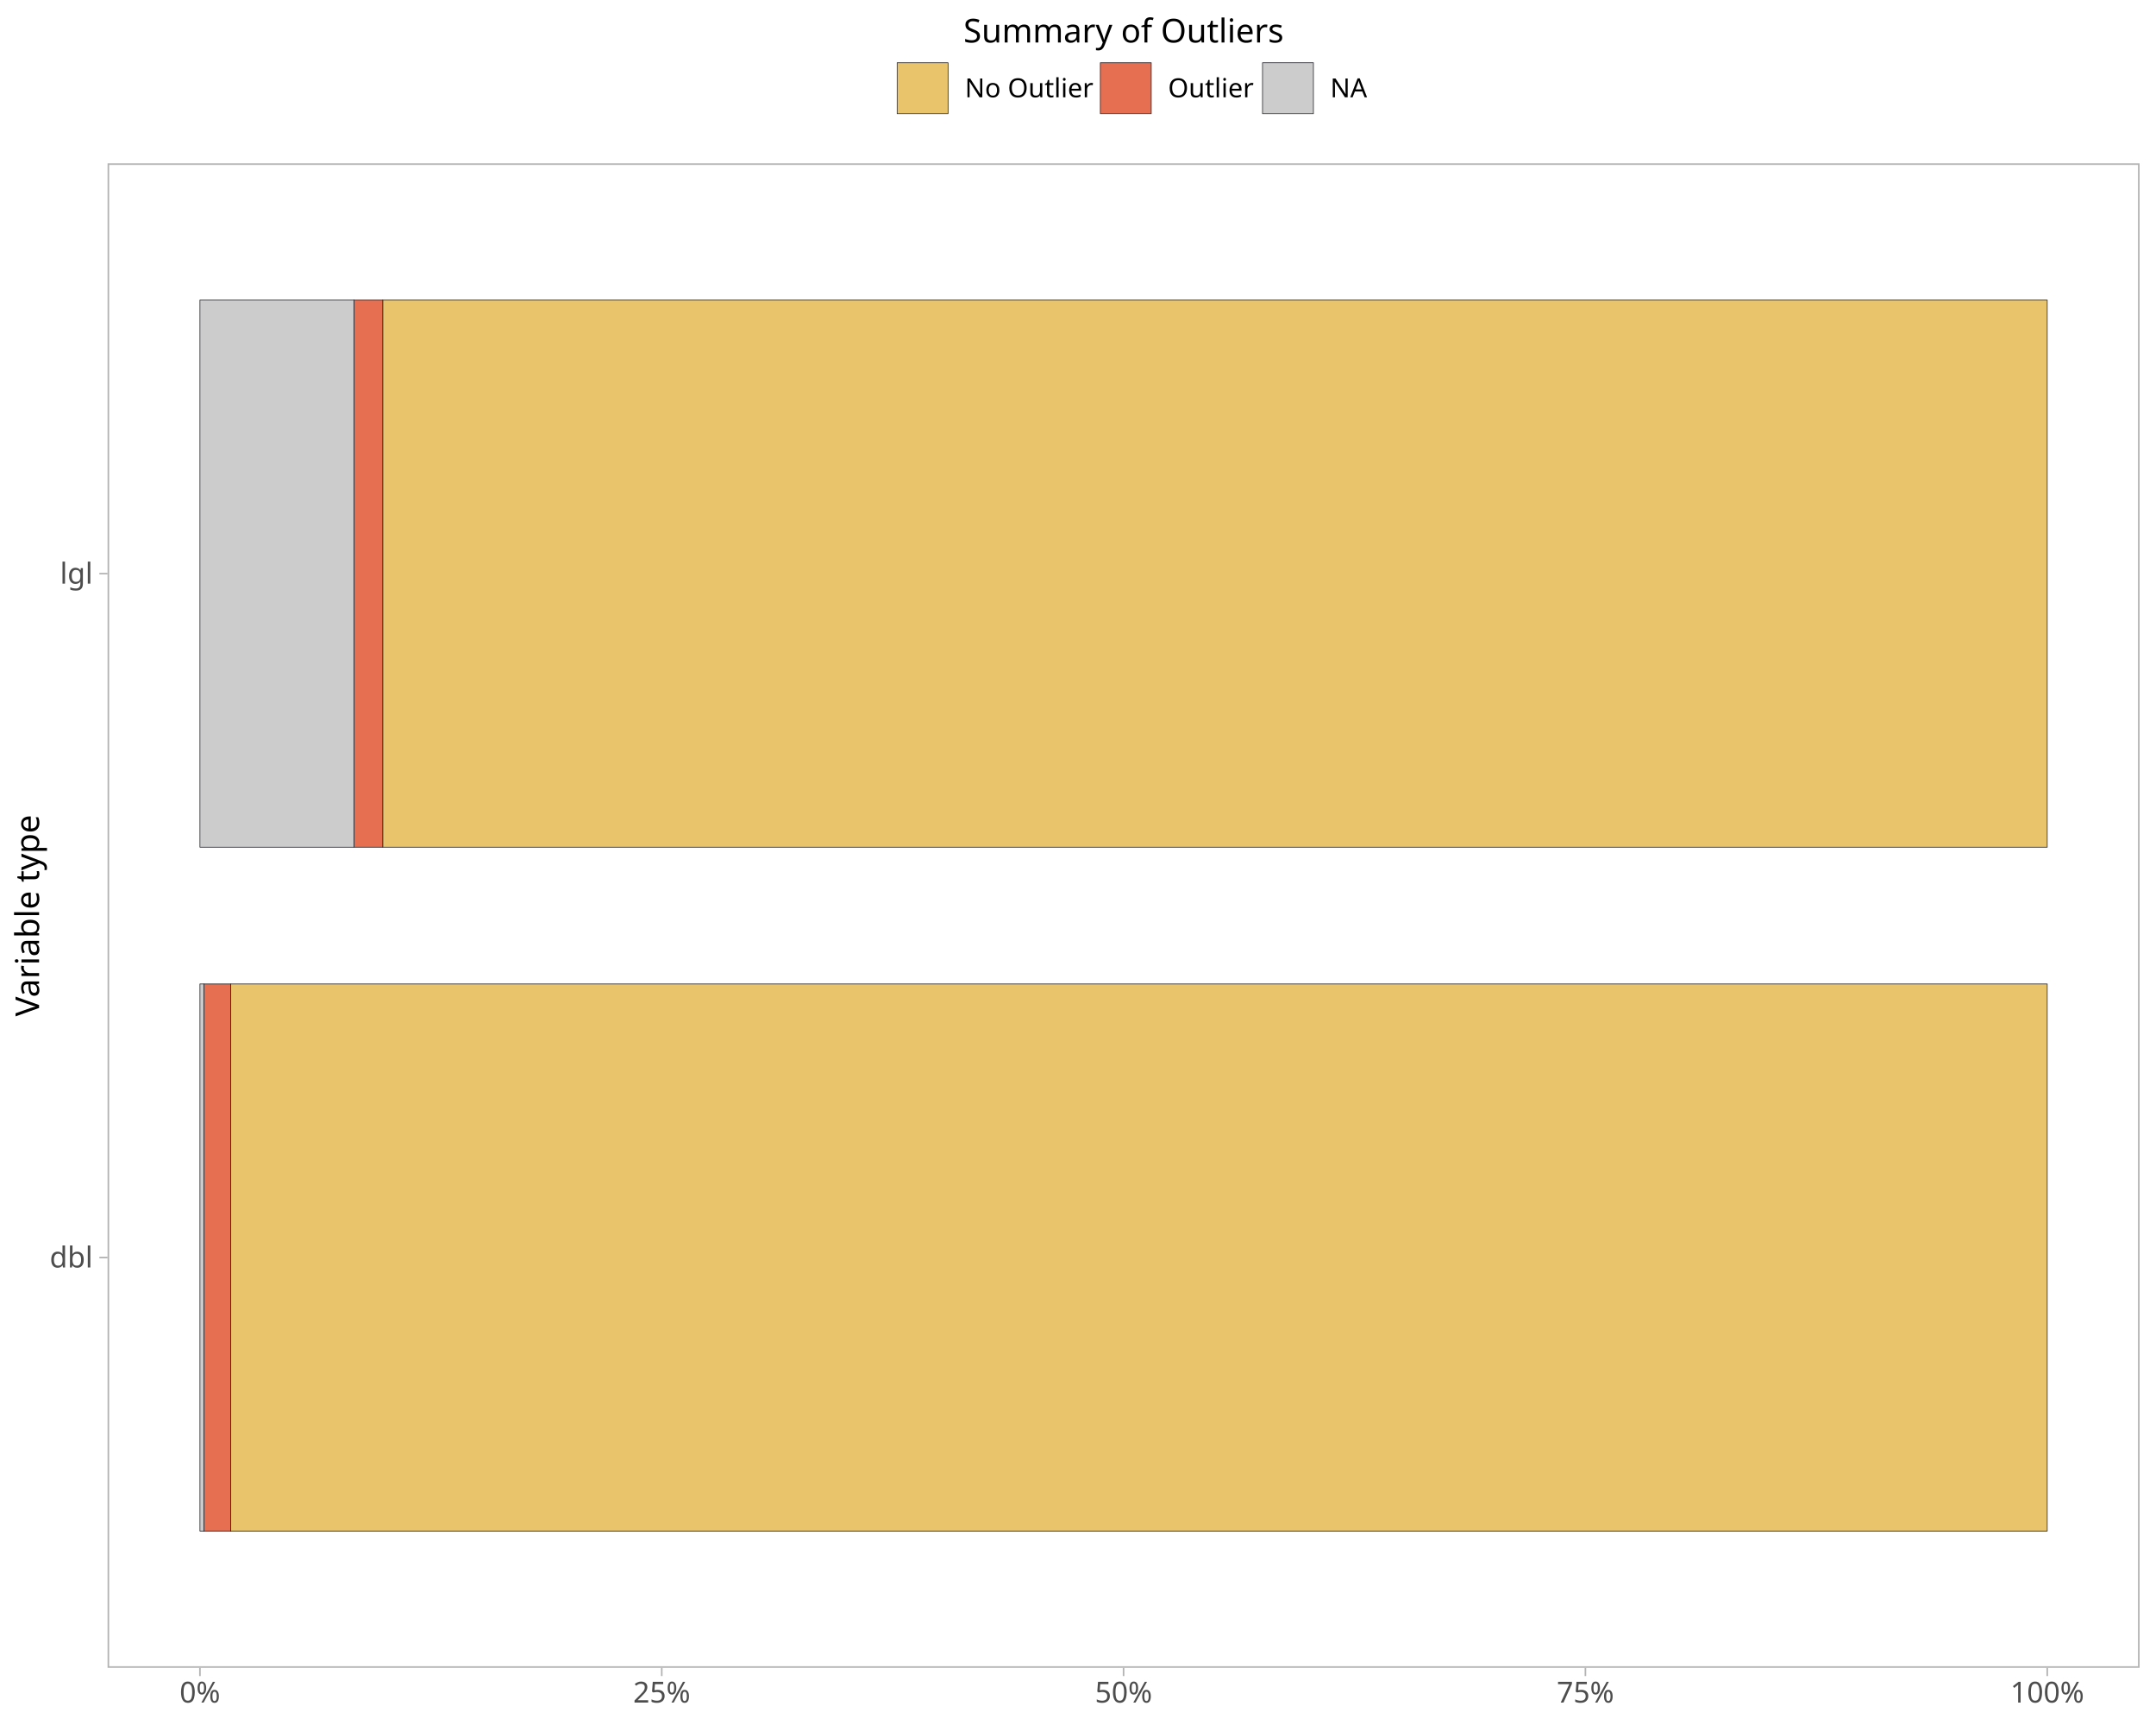
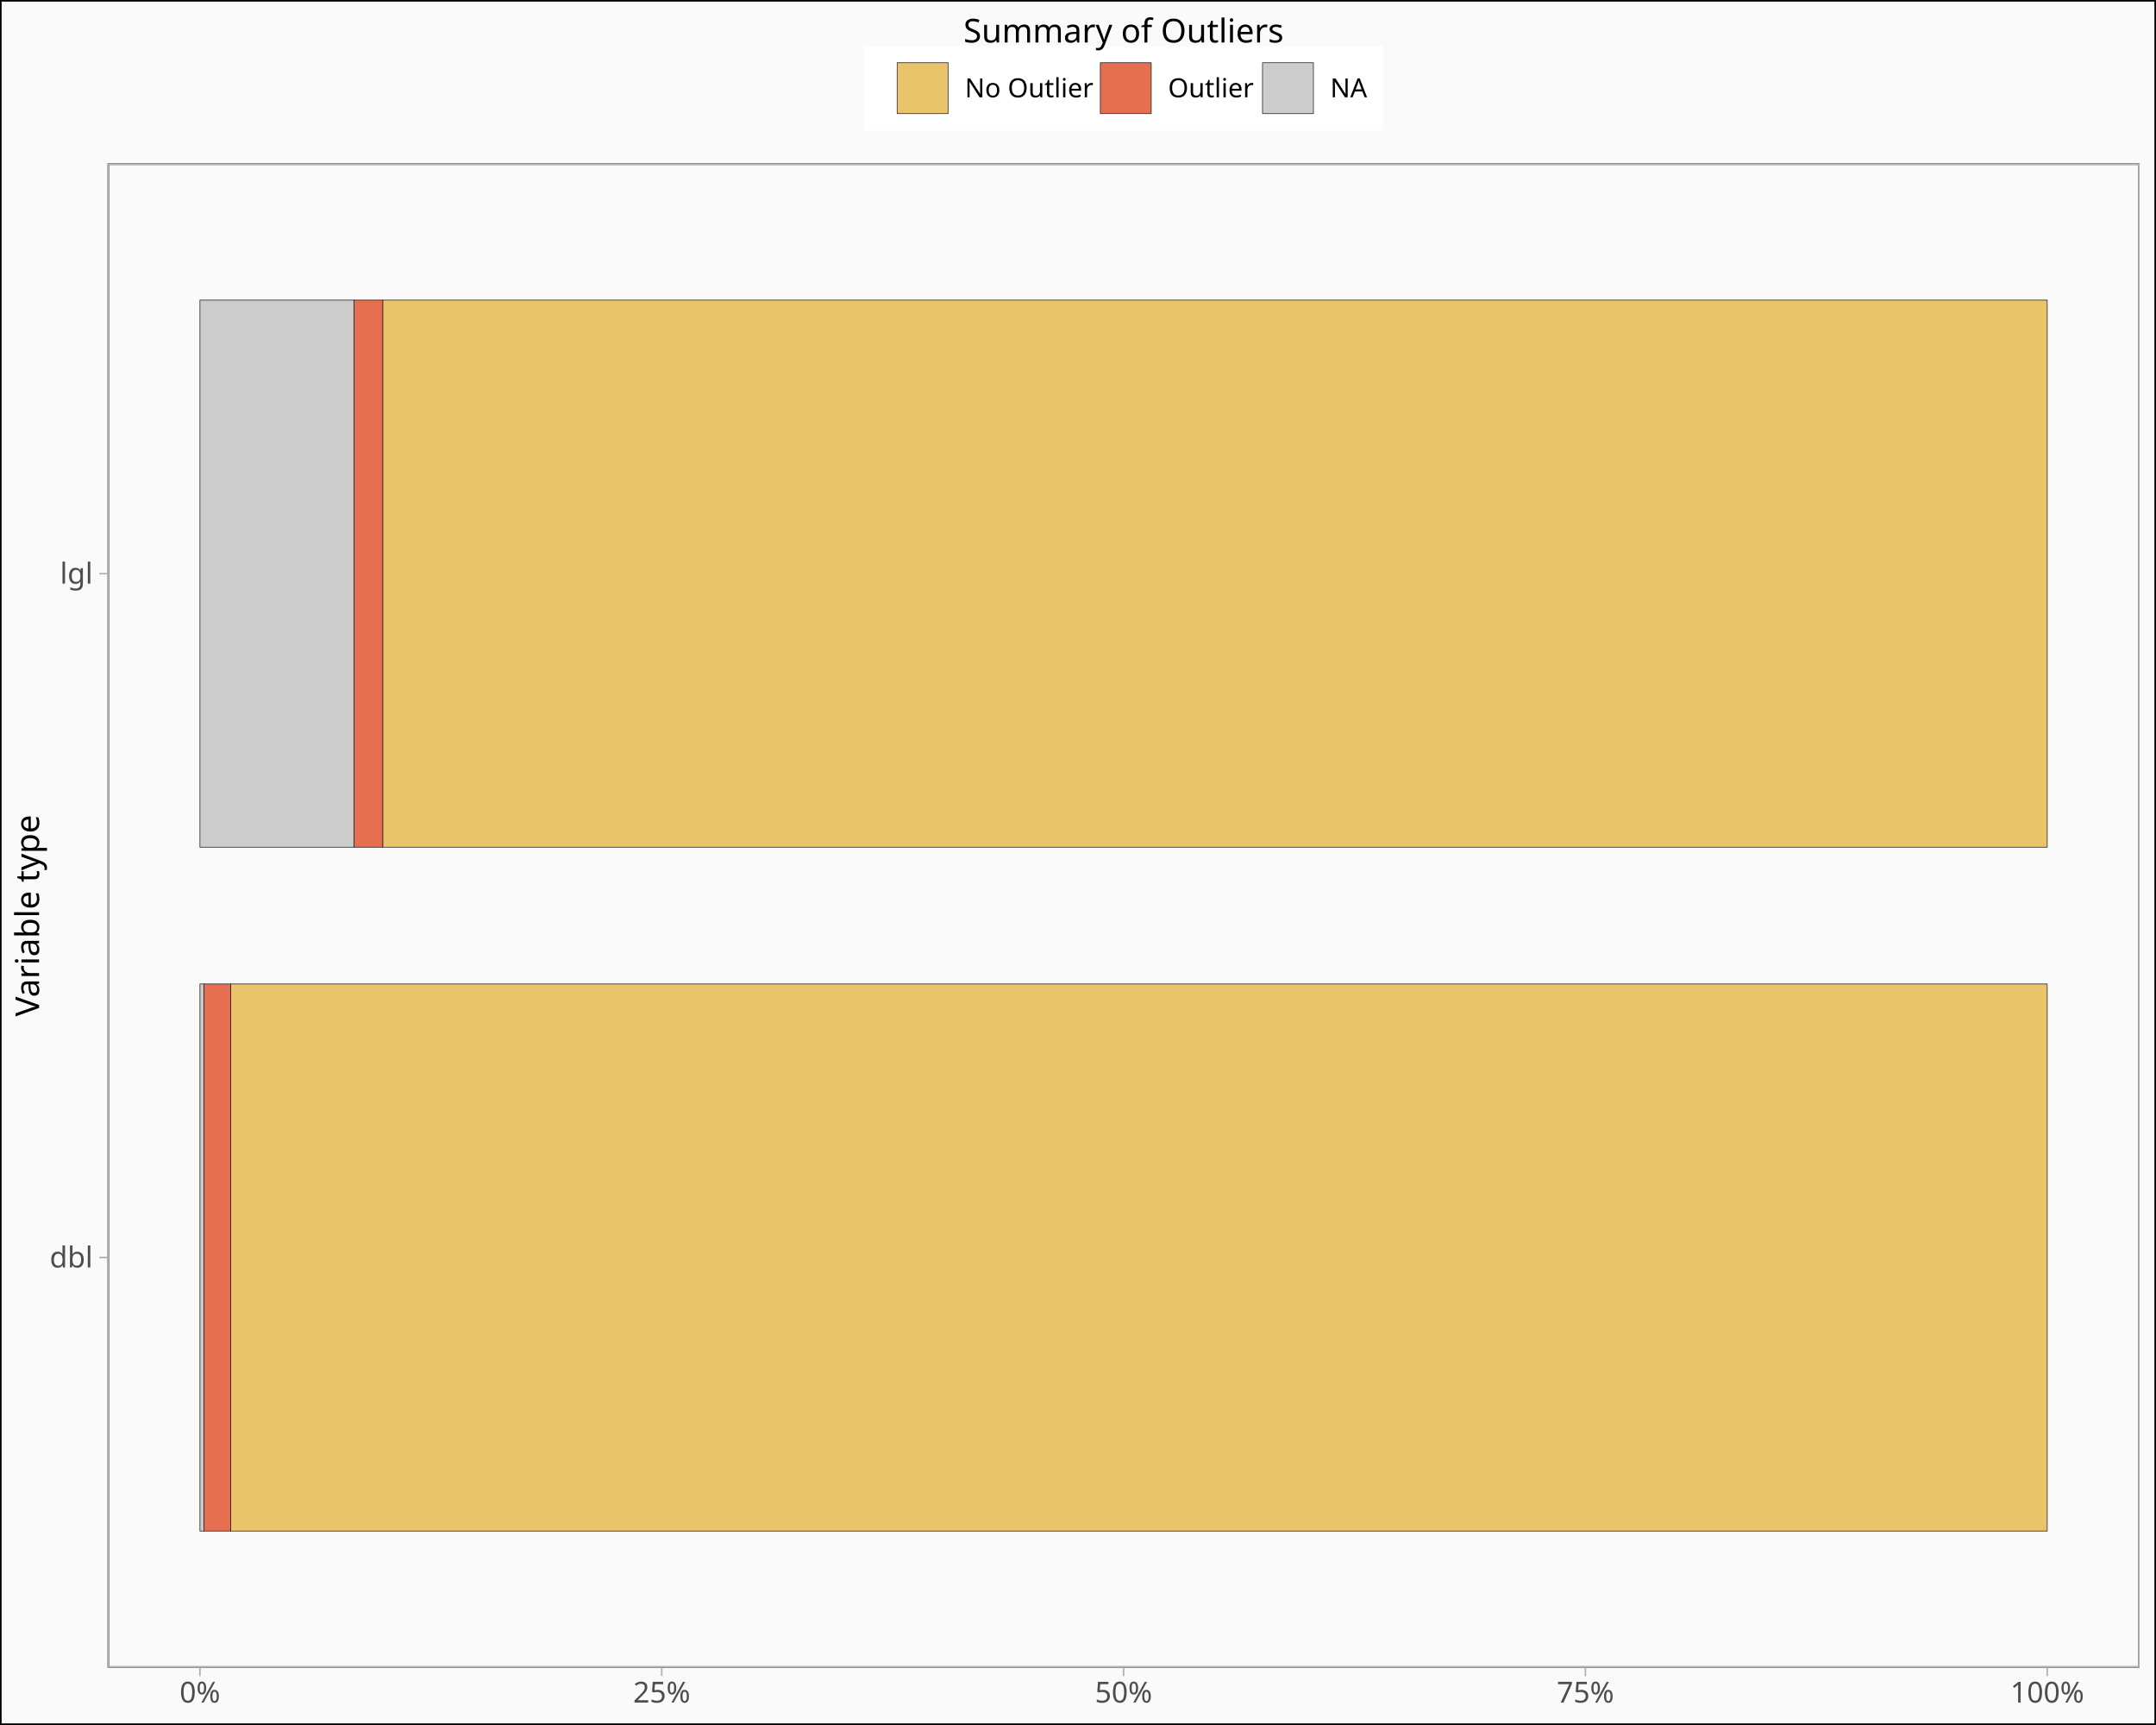
<svg xmlns="http://www.w3.org/2000/svg" class="svglite" data-engine-version="2.0" width="720.00pt" height="576.00pt" viewBox="0 0 720.00 576.00">
  <defs>
    <style type="text/css">
    .svglite line, .svglite polyline, .svglite polygon, .svglite path, .svglite rect, .svglite circle {
      fill: none;
      stroke: #000000;
      stroke-linecap: round;
      stroke-linejoin: round;
      stroke-miterlimit: 10.00;
    }
  </style>
  </defs>
  <rect width="100%" height="100%" style="stroke: none; fill: #FFFFFF;" />
  <defs>
    <clipPath id="cpMC4wMHw3MjAuMDB8MC4wMHw1NzYuMDA=">
      <rect x="0.00" y="0.00" width="720.00" height="576.00" />
    </clipPath>
  </defs>
  <g clip-path="url(#cpMC4wMHw3MjAuMDB8MC4wMHw1NzYuMDA=)">
-     <rect x="0.00" y="0.00" width="720.00" height="576.00" style="stroke-width: 1.07; stroke: #FFFFFF; fill: #FFFFFF;" />
+     <rect x="0.00" y="0.00" width="720.00" height="576.00" style="stroke-width: 1.07; fill: #FAFAFA;" />
  </g>
  <defs>
    <clipPath id="cpMzUuOTJ8NzE0LjUyfDU0LjUzfDU1Ni45Mg==">
      <rect x="35.92" y="54.53" width="678.60" height="502.39" />
    </clipPath>
  </defs>
  <g clip-path="url(#cpMzUuOTJ8NzE0LjUyfDU0LjUzfDU1Ni45Mg==)">
-     <rect x="35.92" y="54.53" width="678.60" height="502.39" style="stroke-width: 1.07; stroke: none; fill: #FFFFFF;" />
+     <rect x="35.92" y="54.53" width="678.60" height="502.39" style="stroke-width: 1.07; fill: #FAFAFA;" />
    <rect x="77.05" y="328.56" width="606.63" height="182.69" style="stroke-width: 0.21; stroke: #16161D; stroke-linecap: butt; stroke-linejoin: miter; fill: #E9C46A;" />
    <rect x="68.05" y="328.56" width="9.00" height="182.69" style="stroke-width: 0.21; stroke: #16161D; stroke-linecap: butt; stroke-linejoin: miter; fill: #E76F51;" />
    <rect x="66.77" y="328.56" width="1.29" height="182.69" style="stroke-width: 0.21; stroke: #16161D; stroke-linecap: butt; stroke-linejoin: miter; fill: #CCCCCC;" />
    <rect x="127.82" y="100.20" width="555.86" height="182.69" style="stroke-width: 0.21; stroke: #16161D; stroke-linecap: butt; stroke-linejoin: miter; fill: #E9C46A;" />
    <rect x="118.18" y="100.20" width="9.64" height="182.69" style="stroke-width: 0.21; stroke: #16161D; stroke-linecap: butt; stroke-linejoin: miter; fill: #E76F51;" />
    <rect x="66.77" y="100.20" width="51.41" height="182.69" style="stroke-width: 0.21; stroke: #16161D; stroke-linecap: butt; stroke-linejoin: miter; fill: #CCCCCC;" />
    <rect x="35.92" y="54.53" width="678.60" height="502.39" style="stroke-width: 1.07; stroke: #B3B3B3;" />
  </g>
  <g clip-path="url(#cpMC4wMHw3MjAuMDB8MC4wMHw1NzYuMDA=)">
    <text x="30.99" y="423.23" text-anchor="end" style="font-size: 9.68px; fill: #4D4D4D; font-family: sans;" textLength="12.92px" lengthAdjust="spacingAndGlyphs">dbl</text>
    <text x="30.99" y="194.88" text-anchor="end" style="font-size: 9.68px; fill: #4D4D4D; font-family: sans;" textLength="9.68px" lengthAdjust="spacingAndGlyphs">lgl</text>
    <polyline points="33.18,419.90 35.92,419.90 " style="stroke-width: 0.53; stroke: #B3B3B3; stroke-linecap: butt;" />
    <polyline points="33.18,191.55 35.92,191.55 " style="stroke-width: 0.53; stroke: #B3B3B3; stroke-linecap: butt;" />
    <polyline points="66.77,559.66 66.77,556.92 " style="stroke-width: 0.53; stroke: #B3B3B3; stroke-linecap: butt;" />
    <polyline points="220.99,559.66 220.99,556.92 " style="stroke-width: 0.53; stroke: #B3B3B3; stroke-linecap: butt;" />
    <polyline points="375.22,559.66 375.22,556.92 " style="stroke-width: 0.53; stroke: #B3B3B3; stroke-linecap: butt;" />
    <polyline points="529.45,559.66 529.45,556.92 " style="stroke-width: 0.53; stroke: #B3B3B3; stroke-linecap: butt;" />
    <polyline points="683.68,559.66 683.68,556.92 " style="stroke-width: 0.53; stroke: #B3B3B3; stroke-linecap: butt;" />
    <text x="66.77" y="568.51" text-anchor="middle" style="font-size: 9.68px; fill: #4D4D4D; font-family: sans;" textLength="13.99px" lengthAdjust="spacingAndGlyphs">0%</text>
    <text x="220.99" y="568.51" text-anchor="middle" style="font-size: 9.68px; fill: #4D4D4D; font-family: sans;" textLength="19.38px" lengthAdjust="spacingAndGlyphs">25%</text>
    <text x="375.22" y="568.51" text-anchor="middle" style="font-size: 9.68px; fill: #4D4D4D; font-family: sans;" textLength="19.38px" lengthAdjust="spacingAndGlyphs">50%</text>
    <text x="529.45" y="568.51" text-anchor="middle" style="font-size: 9.68px; fill: #4D4D4D; font-family: sans;" textLength="19.38px" lengthAdjust="spacingAndGlyphs">75%</text>
    <text x="683.68" y="568.51" text-anchor="middle" style="font-size: 9.68px; fill: #4D4D4D; font-family: sans;" textLength="24.76px" lengthAdjust="spacingAndGlyphs">100%</text>
    <text transform="translate(13.05,305.72) rotate(-90)" text-anchor="middle" style="font-size: 11.00px; font-family: sans;" textLength="64.21px" lengthAdjust="spacingAndGlyphs">Variable type</text>
    <rect x="288.50" y="15.33" width="173.44" height="28.24" style="stroke-width: 1.07; stroke: none; fill: #FFFFFF;" />
    <rect x="299.46" y="20.81" width="17.28" height="17.28" style="stroke-width: 1.07; stroke: none; fill: #FFFFFF;" />
    <rect x="299.60" y="20.95" width="17.00" height="17.00" style="stroke-width: 0.21; stroke: #16161D; stroke-linecap: butt; stroke-linejoin: miter; fill: #E9C46A;" />
    <rect x="367.31" y="20.81" width="17.28" height="17.28" style="stroke-width: 1.07; stroke: none; fill: #FFFFFF;" />
    <rect x="367.46" y="20.95" width="17.00" height="17.00" style="stroke-width: 0.21; stroke: #16161D; stroke-linecap: butt; stroke-linejoin: miter; fill: #E76F51;" />
    <rect x="421.47" y="20.81" width="17.28" height="17.28" style="stroke-width: 1.07; stroke: none; fill: #FFFFFF;" />
    <rect x="421.62" y="20.95" width="17.00" height="17.00" style="stroke-width: 0.21; stroke: #16161D; stroke-linecap: butt; stroke-linejoin: miter; fill: #CCCCCC;" />
    <text x="322.22" y="32.48" style="font-size: 8.80px; font-family: sans;" textLength="39.62px" lengthAdjust="spacingAndGlyphs">No Outlier</text>
    <text x="390.07" y="32.48" style="font-size: 8.80px; font-family: sans;" textLength="25.92px" lengthAdjust="spacingAndGlyphs">Outlier</text>
    <text x="444.23" y="32.48" style="font-size: 8.80px; font-family: sans;" textLength="12.23px" lengthAdjust="spacingAndGlyphs">NA</text>
    <text x="375.22" y="14.19" text-anchor="middle" style="font-size: 11.00px; font-family: sans;" textLength="100.27px" lengthAdjust="spacingAndGlyphs">Summary of Outliers</text>
  </g>
</svg>
